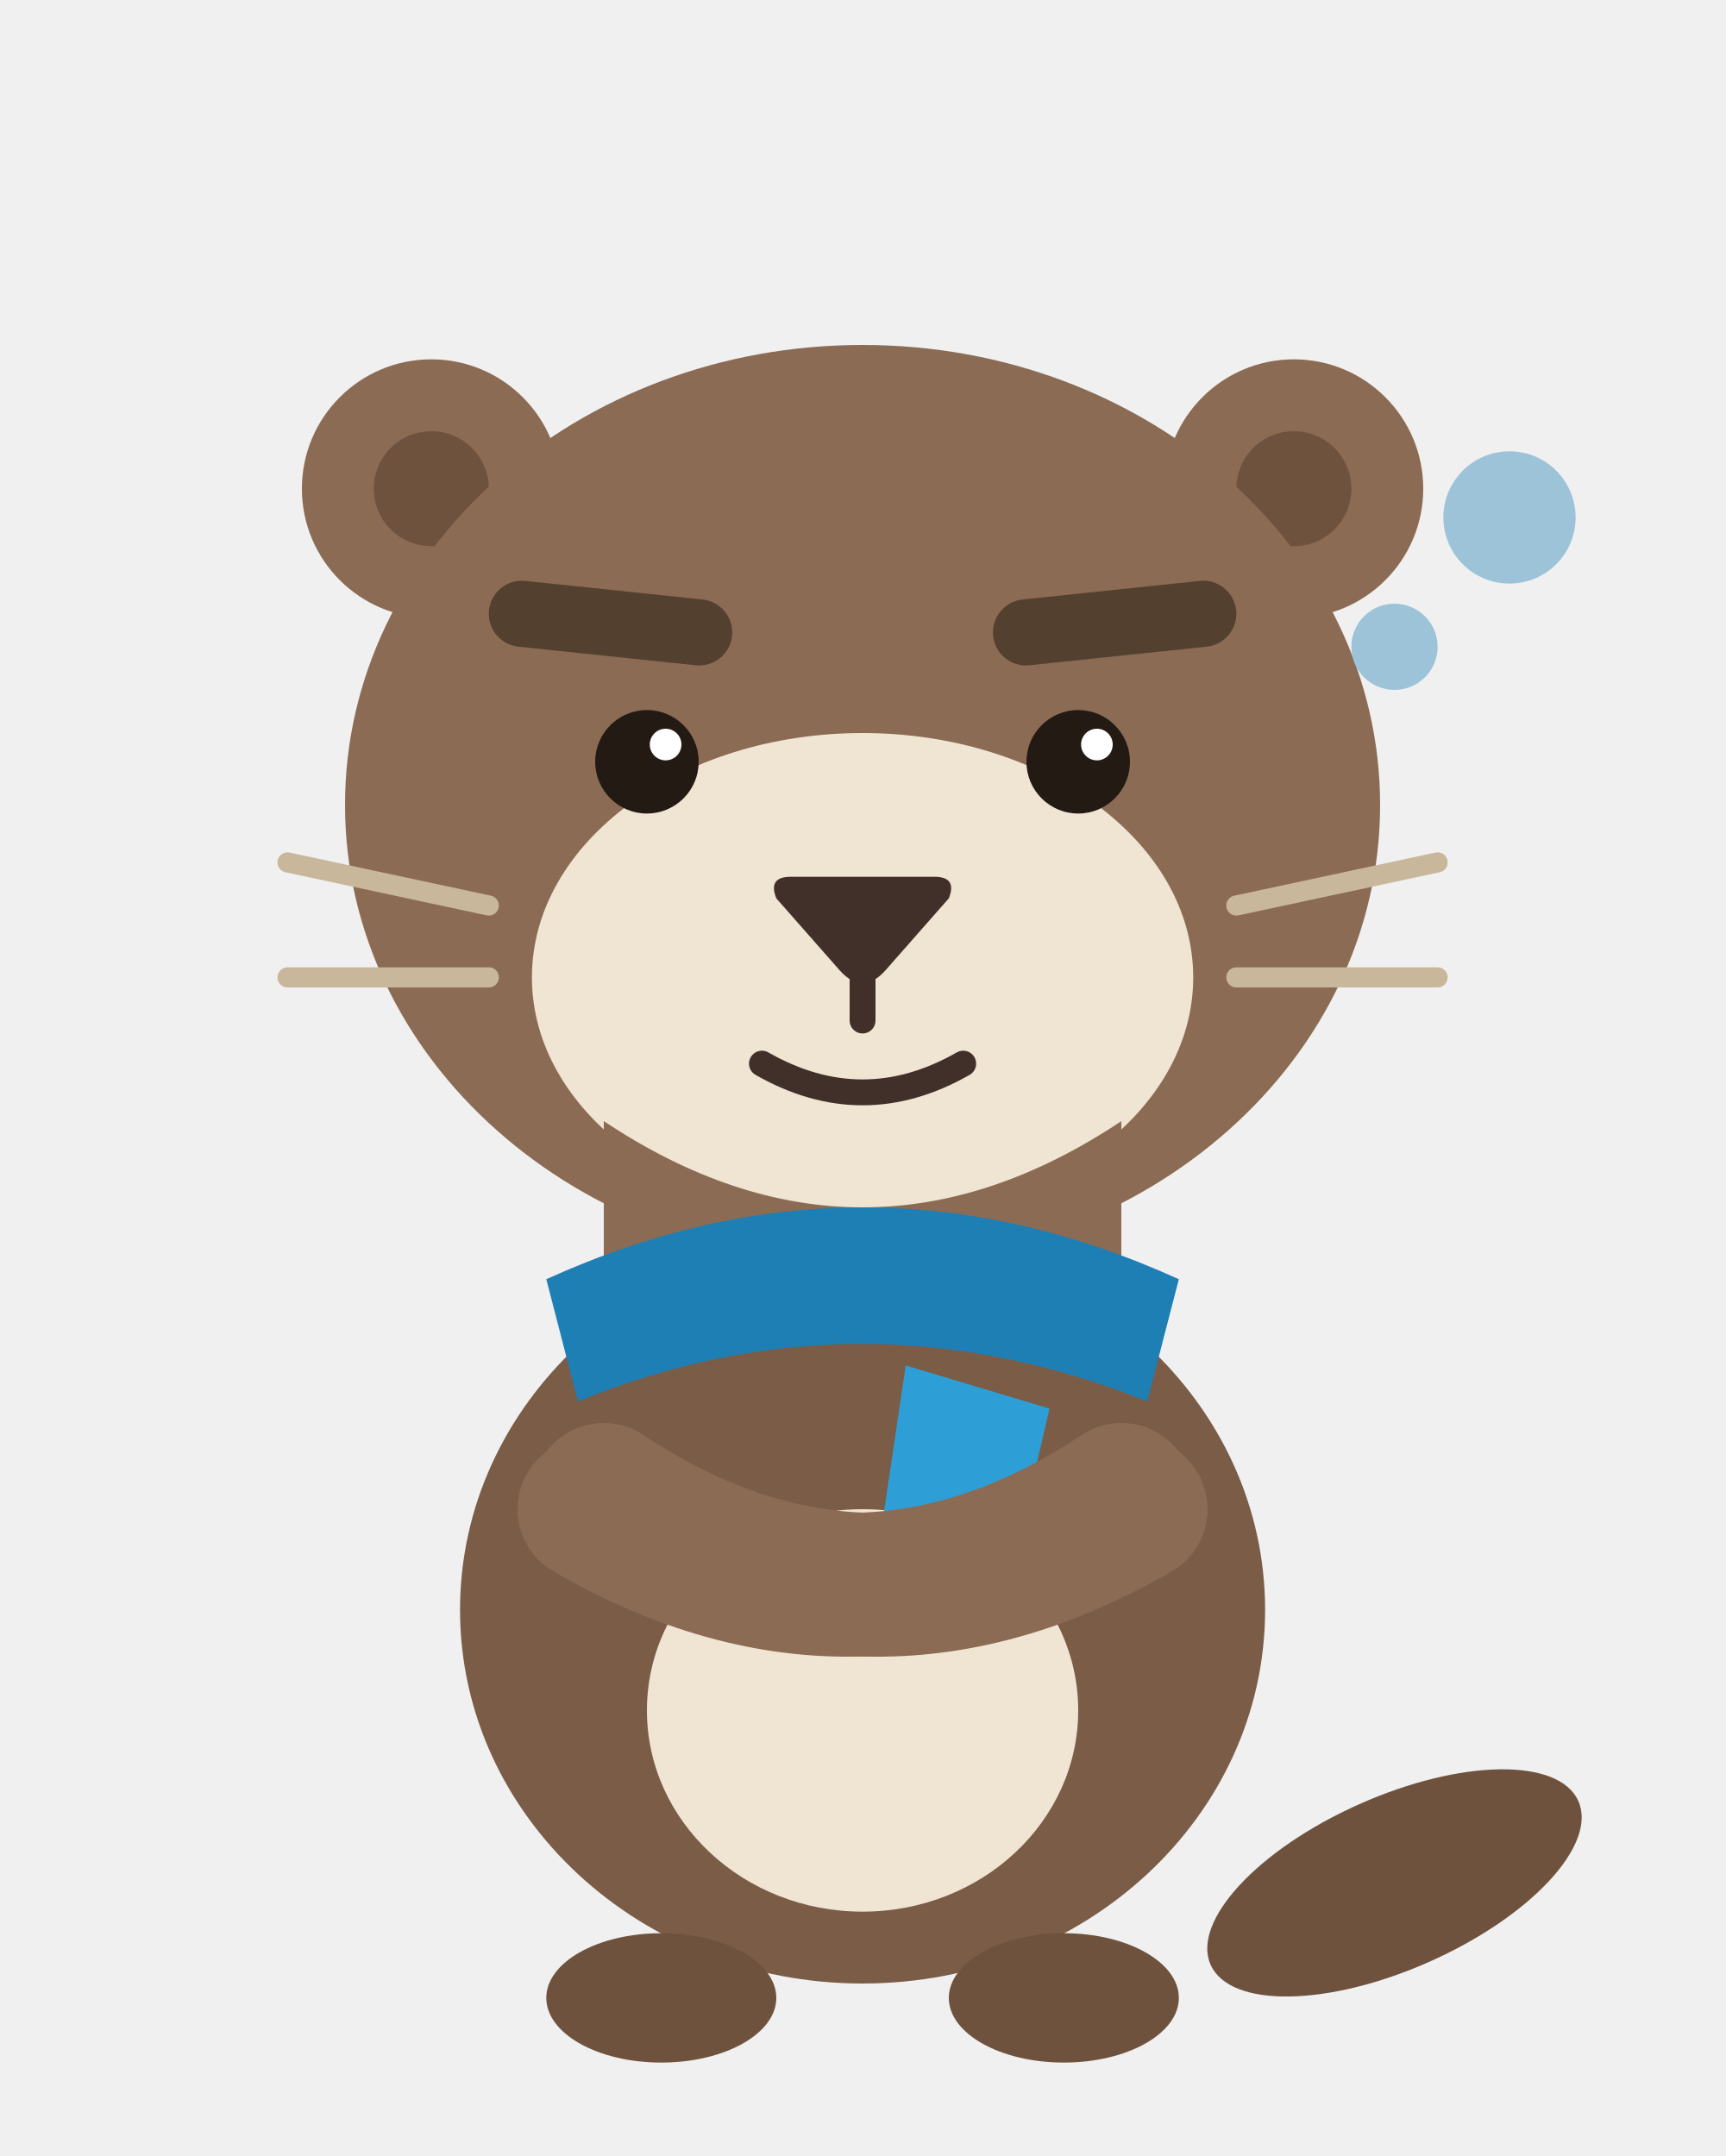
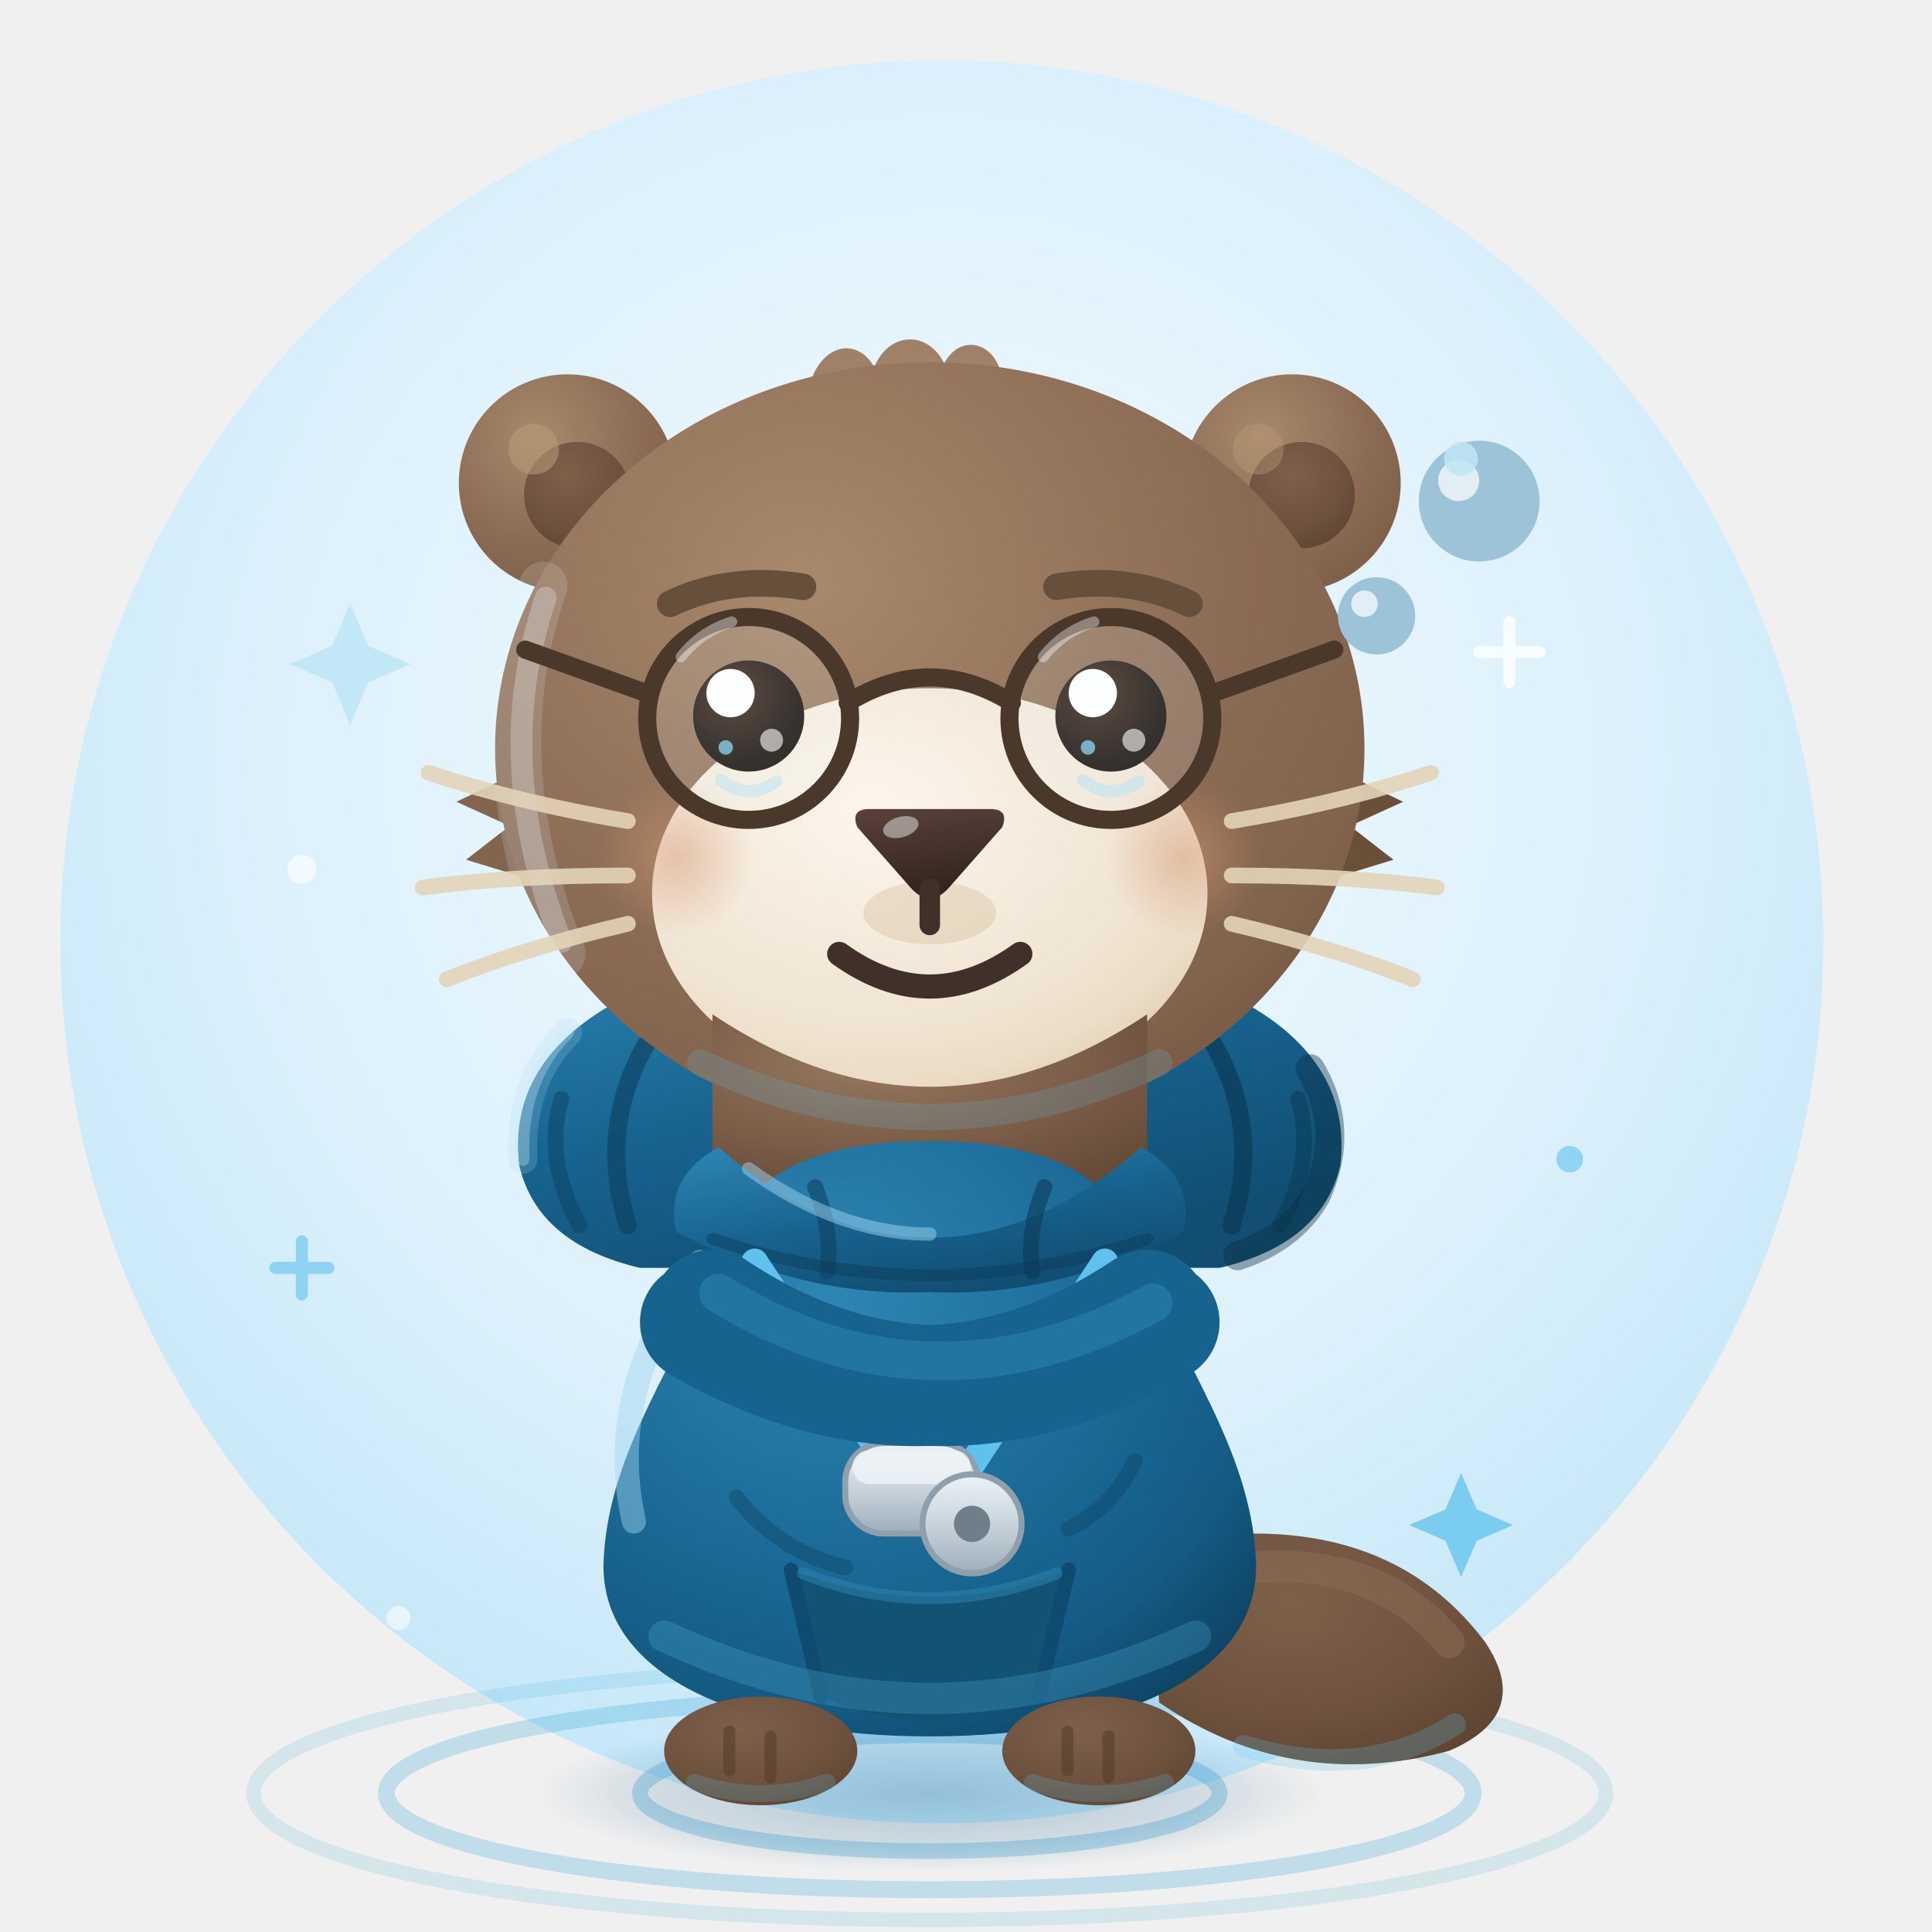
- <svg xmlns="http://www.w3.org/2000/svg" xmlns:xlink="http://www.w3.org/1999/xlink" viewBox="0 0 120 150" width="240" height="300">
+ <svg xmlns="http://www.w3.org/2000/svg" width="480" height="480" viewBox="-17 -6 160 160">
  <defs>
-     <g id="p-head">
-       <circle cx="30" cy="34" r="9" fill="#8B6B54" />
-       <circle cx="30" cy="34" r="4" fill="#6E523E" />
-       <circle cx="90" cy="34" r="9" fill="#8B6B54" />
-       <circle cx="90" cy="34" r="4" fill="#6E523E" />
-       <ellipse cx="60" cy="56" rx="36" ry="32" fill="#8B6B54" />
-       <ellipse cx="60" cy="68" rx="23" ry="17" fill="#F0E4D2" />
-       <path d="M55 61 h10 q1.6 0 1 1.5 l-4.4 5 q-1.6 1.8 -3.2 0 l-4.4 -5 q-0.6 -1.5 1 -1.5 Z" fill="#41302A" />
-       <g stroke="#C9B79C" stroke-width="1.4" stroke-linecap="round">
-         <line x1="34" y1="63" x2="20" y2="60" />
-         <line x1="34" y1="68" x2="20" y2="68" />
-         <line x1="86" y1="63" x2="100" y2="60" />
-         <line x1="86" y1="68" x2="100" y2="68" />
-       </g>
+     <radialGradient id="bg" cx="0.5" cy="0.4" r="0.62">
+       <stop offset="0" stop-color="#F2FAFF" />
+       <stop offset="0.62" stop-color="#DDF1FC" />
+       <stop offset="1" stop-color="#C4E7F8" />
+     </radialGradient>
+     <radialGradient id="furHead" cx="0.36" cy="0.28" r="0.95">
+       <stop offset="0" stop-color="#A8896B" />
+       <stop offset="0.52" stop-color="#8B6B54" />
+       <stop offset="1" stop-color="#755841" />
+     </radialGradient>
+     <radialGradient id="furBody" cx="0.36" cy="0.28" r="0.95">
+       <stop offset="0" stop-color="#97785F" />
+       <stop offset="0.55" stop-color="#7A5C47" />
+       <stop offset="1" stop-color="#5F4732" />
+     </radialGradient>
+     <radialGradient id="furInner" cx="0.4" cy="0.3" r="0.9">
+       <stop offset="0" stop-color="#7E604A" />
+       <stop offset="0.55" stop-color="#6E523E" />
+       <stop offset="1" stop-color="#56402D" />
+     </radialGradient>
+     <radialGradient id="cream" cx="0.4" cy="0.3" r="0.95">
+       <stop offset="0" stop-color="#FCF6EC" />
+       <stop offset="0.55" stop-color="#F0E4D2" />
+       <stop offset="1" stop-color="#DFCCAC" />
+     </radialGradient>
+     <radialGradient id="shadeFur" cx="0.36" cy="0.3" r="0.95">
+       <stop offset="0" stop-color="#3E2B1C" stop-opacity="0" />
+       <stop offset="0.72" stop-color="#3E2B1C" stop-opacity="0" />
+       <stop offset="1" stop-color="#3E2B1C" stop-opacity="0.3" />
+     </radialGradient>
+     <radialGradient id="shadeCream" cx="0.38" cy="0.3" r="0.95">
+       <stop offset="0" stop-color="#B08F63" stop-opacity="0" />
+       <stop offset="0.7" stop-color="#B08F63" stop-opacity="0" />
+       <stop offset="1" stop-color="#B08F63" stop-opacity="0.32" />
+     </radialGradient>
+     <radialGradient id="shadeBlue" cx="0.36" cy="0.28" r="0.95">
+       <stop offset="0" stop-color="#04263C" stop-opacity="0" />
+       <stop offset="0.7" stop-color="#04263C" stop-opacity="0" />
+       <stop offset="1" stop-color="#04263C" stop-opacity="0.48" />
+     </radialGradient>
+     <radialGradient id="hoodieBody" cx="0.35" cy="0.26" r="1">
+       <stop offset="0" stop-color="#2E86B4" />
+       <stop offset="0.55" stop-color="#17638F" />
+       <stop offset="1" stop-color="#0E4767" />
+     </radialGradient>
+     <linearGradient id="hoodOuter" x1="0" y1="0" x2="0.55" y2="1">
+       <stop offset="0" stop-color="#2E86B4" />
+       <stop offset="0.55" stop-color="#17638F" />
+       <stop offset="1" stop-color="#114E72" />
+     </linearGradient>
+     <linearGradient id="hoodInner" x1="0" y1="0" x2="0.3" y2="1">
+       <stop offset="0" stop-color="#0E4A6C" />
+       <stop offset="0.6" stop-color="#0A3A56" />
+       <stop offset="1" stop-color="#072C42" />
+     </linearGradient>
+     <linearGradient id="metal" x1="0" y1="0" x2="0" y2="1">
+       <stop offset="0" stop-color="#EEF4F8" />
+       <stop offset="0.55" stop-color="#C4D0D9" />
+       <stop offset="1" stop-color="#9DAEBA" />
+     </linearGradient>
+     <radialGradient id="eyeG" cx="0.36" cy="0.3" r="0.9">
+       <stop offset="0" stop-color="#4A3524" />
+       <stop offset="0.55" stop-color="#241A14" />
+       <stop offset="1" stop-color="#0F0A06" />
+     </radialGradient>
+     <radialGradient id="blush" cx="0.5" cy="0.5" r="0.5">
+       <stop offset="0" stop-color="#D69B77" stop-opacity="0.5" />
+       <stop offset="1" stop-color="#D69B77" stop-opacity="0" />
+     </radialGradient>
+     <radialGradient id="groundSh" cx="0.5" cy="0.5" r="0.5">
+       <stop offset="0" stop-color="#17638F" stop-opacity="0.3" />
+       <stop offset="0.7" stop-color="#17638F" stop-opacity="0.14" />
+       <stop offset="1" stop-color="#17638F" stop-opacity="0" />
+     </radialGradient>
+     <linearGradient id="noseG" x1="0" y1="0" x2="0.2" y2="1">
+       <stop offset="0" stop-color="#5A423A" />
+       <stop offset="1" stop-color="#31231D" />
+     </linearGradient>
+   </defs>
+   <circle cx="61" cy="72" r="73" fill="url(#bg)" />
+   <ellipse cx="60" cy="142.5" rx="24" ry="4.8" fill="none" stroke="#2E9FD6" stroke-width="1.3" opacity="0.3" />
+   <ellipse cx="60" cy="142.5" rx="45" ry="8" fill="none" stroke="#2E9FD6" stroke-width="1.4" opacity="0.24" />
+   <ellipse cx="60" cy="142.5" rx="56" ry="10.5" fill="none" stroke="#2E9FD6" stroke-width="1.2" opacity="0.14" />
+   <ellipse cx="60" cy="142.5" rx="33" ry="6.5" fill="url(#groundSh)" />
+   <path d="M78 122 Q97 118 106 130 Q110 136 103 139 Q90 142.5 79 135 Z" fill="url(#furInner)" />
+   <path d="M82 124.5 Q96 121.5 103 130" fill="none" stroke="#8B6B54" stroke-width="2.6" stroke-linecap="round" opacity="0.55" />
+   <path d="M86 138.6 Q96 141.6 103.5 136.8" fill="none" stroke="#5FC2EE" stroke-width="1.8" stroke-linecap="round" opacity="0.22" />
+   <path d="M34 77 Q25 82 26 90.5 Q27.5 97 36 99 L84 99 Q92.5 97 94 90.5 Q95 82 86 77 Q73 70.5 60 70.5 Q47 70.5 34 77 Z" fill="url(#hoodOuter)" />
+   <path d="M36.5 80.5 Q32.5 87.5 35 95.5" fill="none" stroke="#0C4260" stroke-width="1.5" stroke-linecap="round" opacity="0.65" />
+   <path d="M29.5 85 Q28 90 31 95.5" fill="none" stroke="#0C4260" stroke-width="1.3" stroke-linecap="round" opacity="0.5" />
+   <path d="M83.5 80.5 Q87.5 87.5 85 95.5" fill="none" stroke="#0A3A56" stroke-width="1.5" stroke-linecap="round" opacity="0.7" />
+   <path d="M90.5 85 Q92 90 89 95.5" fill="none" stroke="#0A3A56" stroke-width="1.3" stroke-linecap="round" opacity="0.55" />
+   <path d="M91.5 82.5 Q94.5 87.5 92 93 Q90 96.5 85.5 98" fill="none" stroke="#072C42" stroke-width="2.4" stroke-linecap="round" opacity="0.4" />
+   <path d="M30 79.5 Q26 83.5 26.3 90" fill="none" stroke="#A9DBF3" stroke-width="2.4" stroke-linecap="round" opacity="0.2" />
+   <path d="M30 79.5 Q26 83.5 26.3 90" fill="none" stroke="#CDE9F8" stroke-width="1.1" stroke-linecap="round" opacity="0.32" />
+   <g>
+     <path d="M50 26 C51 22.4 54 21.9 55.4 24.4 C56.6 21.5 59.8 21.3 61.2 24.1 C62.4 21.7 65.4 22.1 66 25.3 C60.8 24 55.4 24 50 26 Z" fill="#9B7C60" opacity="0.95" />
+     <path d="M25.8 58 l-5 2.4 4.4 2 -3.6 2.8 4.9 1.5 Z" fill="#83654E" />
+     <path d="M94.2 58 l5 2.4 -4.4 2 3.6 2.8 -4.9 1.5 Z" fill="#6B5039" />
+     <circle cx="30" cy="34" r="9" fill="url(#furHead)" />
+     <circle cx="30.8" cy="35" r="4.4" fill="url(#furInner)" />
+     <circle cx="27.2" cy="31.2" r="2.1" fill="#B99A78" opacity="0.55" />
+     <circle cx="90" cy="34" r="9" fill="url(#furHead)" />
+     <circle cx="90.8" cy="35" r="4.4" fill="url(#furInner)" />
+     <circle cx="87.2" cy="31.2" r="2.1" fill="#B99A78" opacity="0.4" />
+     <ellipse cx="60" cy="56" rx="36" ry="32" fill="url(#furHead)" />
+     <ellipse cx="60" cy="56" rx="36" ry="32" fill="url(#shadeFur)" />
+     <path d="M29.5 73 Q23 57 28 42.5" fill="none" stroke="#EAF6FD" stroke-width="4" stroke-linecap="round" opacity="0.16" />
+     <path d="M29.5 72 Q23.6 57 28.2 43.5" fill="none" stroke="#EAF6FD" stroke-width="1.8" stroke-linecap="round" opacity="0.28" />
+     <ellipse cx="60" cy="68" rx="23" ry="17" fill="url(#cream)" />
+     <ellipse cx="60" cy="68" rx="23" ry="17" fill="url(#shadeCream)" />
+     <circle cx="39" cy="65" r="6.5" fill="url(#blush)" />
+     <circle cx="81" cy="65" r="6.5" fill="url(#blush)" />
+     <ellipse cx="60" cy="69.6" rx="5.5" ry="2.6" fill="#C9AE85" opacity="0.3" />
+     <path d="M55 61 h10 q1.6 0 1 1.5 l-4.4 5 q-1.6 1.8 -3.2 0 l-4.4 -5 q-0.6 -1.5 1 -1.5 Z" fill="url(#noseG)" />
+     <ellipse cx="57.6" cy="62.5" rx="1.5" ry="0.85" fill="#FFFFFF" opacity="0.45" transform="rotate(-16 57.6 62.5)" />
+     <path d="M60 67.6 v3" stroke="#41302A" stroke-width="1.7" fill="none" stroke-linecap="round" />
+     <path d="M52.5 73 q7.5 5.4 15 0" stroke="#41302A" stroke-width="2" fill="none" stroke-linecap="round" />
+     <circle cx="45" cy="53.3" r="4.6" fill="url(#eyeG)" />
+     <circle cx="43.5" cy="51.4" r="2" fill="#FFFFFF" />
+     <circle cx="46.9" cy="55.3" r="0.95" fill="#FFFFFF" opacity="0.6" />
+     <circle cx="43.1" cy="55.9" r="0.6" fill="#7CC5E8" opacity="0.8" />
+     <circle cx="75" cy="53.3" r="4.6" fill="url(#eyeG)" />
+     <circle cx="73.5" cy="51.4" r="2" fill="#FFFFFF" />
+     <circle cx="76.9" cy="55.3" r="0.95" fill="#FFFFFF" opacity="0.6" />
+     <circle cx="73.1" cy="55.9" r="0.6" fill="#7CC5E8" opacity="0.8" />
+     <path d="M42.7 58.6 q2.3 1.8 4.6 0.1" fill="none" stroke="#AEDFF6" stroke-width="1" stroke-linecap="round" opacity="0.5" />
+     <path d="M72.7 58.6 q2.3 1.8 4.6 0.1" fill="none" stroke="#AEDFF6" stroke-width="1" stroke-linecap="round" opacity="0.5" />
+     <path d="M38.5 44 Q43.5 41.6 49.5 42.6" stroke="#66503B" stroke-width="2.2" fill="none" stroke-linecap="round" />
+     <path d="M81.5 44 Q76.5 41.6 70.5 42.6" stroke="#66503B" stroke-width="2.2" fill="none" stroke-linecap="round" />
+     <g fill="none" stroke="#4A382A" stroke-width="1.5" stroke-linecap="round">
+       <circle cx="45" cy="53.5" r="8.4" fill="#EAF7FF" fill-opacity="0.13" />
+       <circle cx="75" cy="53.5" r="8.4" fill="#EAF7FF" fill-opacity="0.13" />
+       <path d="M53.2 52.2 q6.8 -4.2 13.6 0" />
+       <path d="M36.8 51.5 L26.5 47.8" />
+       <path d="M83.2 51.5 L93.5 47.8" />
    </g>
-     <g id="p-body">
-       <ellipse cx="97" cy="131" rx="14" ry="6" fill="#6E523E" transform="rotate(-24 97 131)" />
-       <path d="M42 78 q18 12 36 0 v14 h-36 Z" fill="#8B6B54" />
-       <ellipse cx="60" cy="112" rx="28" ry="26" fill="#7A5C47" />
-       <ellipse cx="60" cy="119" rx="15" ry="14" fill="#F0E4D2" />
-       <ellipse cx="46" cy="139" rx="8" ry="4.5" fill="#6E523E" />
-       <ellipse cx="74" cy="139" rx="8" ry="4.5" fill="#6E523E" />
-       <path d="M38 89 q22 -10 44 0 l-2.2 8.5 q-20 -8 -39.6 0 Z" fill="#1E7FB4" />
-       <path d="M63 95 l10 3 -3 13 -9 -2.5 Z" fill="#2E9FD6" />
+     <path d="M39.4 48.4 a8.4 8.4 0 0 1 4.2 -2.9" fill="none" stroke="#FFFFFF" stroke-width="0.9" stroke-linecap="round" opacity="0.38" />
+     <path d="M69.4 48.4 a8.4 8.4 0 0 1 4.2 -2.9" fill="none" stroke="#FFFFFF" stroke-width="0.9" stroke-linecap="round" opacity="0.38" />
+     <g stroke="#E3D4B8" stroke-width="1.3" stroke-linecap="round" opacity="0.9" fill="none">
+       <path d="M35 62 q-9 -1.5 -16.5 -4" />
+       <path d="M35 66.5 q-9.5 0 -17 1" />
+       <path d="M35 70.5 q-8.5 2 -15 4.6" />
+       <path d="M85 62 q9 -1.5 16.5 -4" />
+       <path d="M85 66.5 q9.5 0 17 1" />
+       <path d="M85 70.5 q8.5 2 15 4.6" />
    </g>
-     <g id="p-brows">
-       <rect x="34" y="41" width="17" height="4.6" rx="2.3" fill="#54402F" transform="rotate(6 42 43)" />
-       <rect x="69" y="41" width="17" height="4.6" rx="2.3" fill="#54402F" transform="rotate(-6 78 43)" />
-     </g>
-     <g id="p-brows-worry">
-       <rect x="34" y="41" width="17" height="4.6" rx="2.3" fill="#54402F" transform="rotate(-9 42 43)" />
-       <rect x="69" y="41" width="17" height="4.6" rx="2.3" fill="#54402F" transform="rotate(9 78 43)" />
-     </g>
-     <g id="p-eyes-open">
-       <circle cx="45" cy="53" r="3.6" fill="#241A14" />
-       <circle cx="46.3" cy="51.8" r="1.1" fill="#fff" />
-       <circle cx="75" cy="53" r="3.6" fill="#241A14" />
-       <circle cx="76.3" cy="51.8" r="1.1" fill="#fff" />
-     </g>
-     <g id="p-eyes-happy" stroke="#241A14" stroke-width="2.4" fill="none" stroke-linecap="round">
-       <path d="M41 54 q4 -5 8 0" />
-       <path d="M71 54 q4 -5 8 0" />
-     </g>
-     <g id="p-eyes-closed" stroke="#241A14" stroke-width="2.2" fill="none" stroke-linecap="round">
-       <path d="M41 53 q4 3.5 8 0" />
-       <path d="M71 53 q4 3.5 8 0" />
-     </g>
-     <g id="p-mouth-neutral" stroke="#41302A" stroke-width="1.8" fill="none" stroke-linecap="round">
-       <path d="M60 68 v3" />
-       <path d="M53 74 q7 4 14 0" />
-     </g>
-     <g id="p-mouth-smile" stroke="#41302A" stroke-width="1.8" fill="none" stroke-linecap="round">
-       <path d="M60 68 v3" />
-       <path d="M51 73 q9 6.5 18 0" />
-     </g>
-     <g id="p-mouth-open">
-       <path d="M60 68 v2" stroke="#41302A" stroke-width="1.8" stroke-linecap="round" />
-       <ellipse cx="60" cy="76.5" rx="5.5" ry="4.2" fill="#41302A" />
-     </g>
-     <g id="p-mouth-worry" stroke="#41302A" stroke-width="1.8" fill="none" stroke-linecap="round">
-       <path d="M60 68 v3" />
-       <path d="M55 75 q5 -3.5 10 0" />
-     </g>
-     <g id="p-arms-down" stroke="#8B6B54" stroke-width="10" stroke-linecap="round" fill="none">
-       <path d="M40 102 q-4 8 -3 15" />
-       <path d="M80 102 q4 8 3 15" />
-     </g>
-     <g id="p-arms-up">
-       <g stroke="#8B6B54" stroke-width="10" stroke-linecap="round" fill="none">
-         <path d="M40 101 q-11 -7 -14 -18" />
-         <path d="M80 101 q11 -7 14 -18" />
-       </g>
-       <circle cx="25" cy="81" r="5.6" fill="#8B6B54" />
-       <circle cx="95" cy="81" r="5.6" fill="#8B6B54" />
-     </g>
-     <g id="p-arm-point">
-       <g stroke="#8B6B54" stroke-width="10" stroke-linecap="round" fill="none">
-         <path d="M40 102 q-4 8 -3 15" />
-         <path d="M78 102 q14 -5 22 -13" />
-       </g>
-       <circle cx="102" cy="87" r="5.6" fill="#8B6B54" />
-     </g>
-     <g id="p-arm-cheer">
-       <g stroke="#8B6B54" stroke-width="10" stroke-linecap="round" fill="none">
-         <path d="M40 102 q-4 8 -3 15" />
-         <path d="M78 103 q10 -1 15 -7" />
-       </g>
-       <circle cx="95" cy="94" r="6" fill="#8B6B54" />
-     </g>
-     <g id="p-arms-crossed">
-       <g stroke="#8B6B54" stroke-width="10" stroke-linecap="round" fill="none">
-         <path d="M41 105 q19 11 37 -1" />
-         <path d="M79 105 q-19 11 -37 -1" />
-       </g>
-     </g>
-     <g id="p-paws-together">
-       <g stroke="#8B6B54" stroke-width="10" stroke-linecap="round" fill="none">
-         <path d="M41 103 q6 6 13 7" />
-         <path d="M79 103 q-6 6 -13 7" />
-       </g>
-       <circle cx="55" cy="111" r="5.6" fill="#8B6B54" />
-       <circle cx="65" cy="111" r="5.6" fill="#8B6B54" />
-     </g>
-     <g id="p-zzz" fill="#5B87A3" font-weight="700">
-       <text x="94" y="40" font-size="10">z</text>
-       <text x="101" y="31" font-size="13">z</text>
-       <text x="110" y="21" font-size="16">z</text>
-     </g>
-     <g id="p-bubbles" fill="#9DC3D9">
-       <circle cx="97" cy="45" r="3" />
-       <circle cx="105" cy="36" r="4.6" />
-     </g>
-     <g id="p-sparkles" fill="#2E9FD6">
-       <path d="M18 66 l1.8 4.6 4.6 1.8 -4.6 1.8 -1.8 4.6 -1.8 -4.6 -4.6 -1.8 4.6 -1.8 Z" />
-       <path d="M100 60 l1.5 3.8 3.8 1.5 -3.8 1.5 -1.5 3.8 -1.5 -3.8 -3.8 -1.5 3.8 -1.5 Z" />
-     </g>
-     <g id="p-clap-arcs" stroke="#2E9FD6" stroke-width="2" fill="none" stroke-linecap="round">
-       <path d="M45 100 q-4 5 -3 10" />
-       <path d="M75 100 q4 5 3 10" />
-     </g>
-   </defs>
-   <use xlink:href="#p-head" href="#p-head" />
-   <use xlink:href="#p-body" href="#p-body" />
-   <use xlink:href="#p-arms-crossed" href="#p-arms-crossed" />
-   <use xlink:href="#p-brows" href="#p-brows" />
-   <use xlink:href="#p-eyes-open" href="#p-eyes-open" />
-   <use xlink:href="#p-mouth-neutral" href="#p-mouth-neutral" />
-   <use xlink:href="#p-bubbles" href="#p-bubbles" />
+   </g>
+   <path d="M42 78 q18 12 36 0 v14 h-36 Z" fill="url(#furBody)" />
+   <path d="M41 82 Q60 91 79 82" fill="none" stroke="#5FC2EE" stroke-width="2.2" stroke-linecap="round" opacity="0.18" />
+   <path d="M60 88.5 C51 88.5 45 91 43.5 96.5 C39 107 33.5 114 33 123 C32.4 132.6 44 137.8 60 137.8 C76 137.8 87.6 132.6 87 123 C86.5 114 81 107 76.5 96.5 C75 91 69 88.5 60 88.5 Z" fill="url(#hoodieBody)" />
+   <path d="M60 88.5 C51 88.5 45 91 43.5 96.5 C39 107 33.5 114 33 123 C32.4 132.6 44 137.8 60 137.8 C76 137.8 87.6 132.6 87 123 C86.5 114 81 107 76.5 96.5 C75 91 69 88.5 60 88.5 Z" fill="url(#shadeBlue)" />
+   <path d="M35.5 120 Q33 109 41 98.5" fill="none" stroke="#9ED4F0" stroke-width="2" stroke-linecap="round" opacity="0.45" />
+   <path d="M42.5 89 Q51 96.5 60 96.5 Q69 96.5 77.5 89 Q82 91.5 81 96 Q70.5 101.5 60 101 Q49.5 101.5 39 96 Q38 91.5 42.5 89 Z" fill="url(#hoodOuter)" />
+   <path d="M50.5 92.3 Q52 96 51.5 99.3" fill="none" stroke="#0C4260" stroke-width="1.3" stroke-linecap="round" opacity="0.6" />
+   <path d="M69.5 92.3 Q68 96 68.5 99.3" fill="none" stroke="#0A3A56" stroke-width="1.3" stroke-linecap="round" opacity="0.6" />
+   <path d="M45 90.8 Q52.5 96.2 60 96.2" fill="none" stroke="#9ED4F0" stroke-width="1.1" stroke-linecap="round" opacity="0.5" />
+   <path d="M42 96.6 Q60 102.6 78 96.6" fill="none" stroke="#0A3A56" stroke-width="1" stroke-linecap="round" opacity="0.45" />
+   <path d="M48.5 124 Q60 128.5 71.5 124 L69 134.5 Q60 138.5 51 134.5 Z" fill="#125273" />
+   <path d="M48.5 124 L51 134.5" stroke="#0F4B70" stroke-width="1.2" fill="none" stroke-linecap="round" />
+   <path d="M71.5 124 L69 134.5" stroke="#0F4B70" stroke-width="1.2" fill="none" stroke-linecap="round" />
+   <path d="M49.5 124.3 Q60 128.4 70.5 124.3" stroke="#2E86B4" stroke-width="1" fill="none" stroke-linecap="round" opacity="0.5" />
+   <path d="M44 118 q3.5 4.5 9 5.8" stroke="#0E4767" stroke-width="1.3" fill="none" stroke-linecap="round" opacity="0.45" />
+   <path d="M77 115 q-2 4 -5.5 5.6" stroke="#0E4767" stroke-width="1.3" fill="none" stroke-linecap="round" opacity="0.45" />
+   <path d="M45.5 98.5 L57 116" stroke="#5FC2EE" stroke-width="2.2" fill="none" stroke-linecap="round" />
+   <path d="M74.5 98.5 L63 116" stroke="#5FC2EE" stroke-width="2.2" fill="none" stroke-linecap="round" />
+   <rect x="53" y="113.5" width="11" height="7.5" rx="3.2" fill="url(#metal)" stroke="#8FA0AC" stroke-width="0.5" />
+   <rect x="53.6" y="114.1" width="9.8" height="2.8" rx="1.4" fill="#EDF3F7" opacity="0.85" />
+   <circle cx="63.5" cy="120.2" r="4.1" fill="url(#metal)" stroke="#8FA0AC" stroke-width="0.5" />
+   <circle cx="63.5" cy="120.2" r="1.5" fill="#6E7E8A" />
+   <path d="M38 129.5 Q60 139.8 82 129.5" fill="none" stroke="#5FC2EE" stroke-width="2.6" stroke-linecap="round" opacity="0.22" />
+   <ellipse cx="46" cy="139" rx="8" ry="4.5" fill="url(#furInner)" />
+   <ellipse cx="74" cy="139" rx="8" ry="4.5" fill="url(#furInner)" />
+   <g stroke="#4F3826" stroke-width="1" stroke-linecap="round" opacity="0.5">
+     <path d="M43.4 137.4 v3.2" />
+     <path d="M46.8 137.8 v3.4" />
+     <path d="M71.4 137.4 v3.2" />
+     <path d="M74.8 137.8 v3.4" />
+   </g>
+   <path d="M40.5 141.6 Q46 143.5 51.5 141.6" fill="none" stroke="#5FC2EE" stroke-width="1.4" stroke-linecap="round" opacity="0.2" />
+   <path d="M68.5 141.6 Q74 143.5 79.5 141.6" fill="none" stroke="#5FC2EE" stroke-width="1.4" stroke-linecap="round" opacity="0.2" />
+   <path d="M41 103.5 q19 11 37 -1" stroke="#17638F" stroke-width="10" stroke-linecap="round" fill="none" />
+   <path d="M41.5 101.9 q18.5 10 36 -0.8" stroke="#2E86B4" stroke-width="3.2" stroke-linecap="round" fill="none" opacity="0.5" />
+   <path d="M79 103.5 q-19 11 -37 -1" stroke="#17638F" stroke-width="10" stroke-linecap="round" fill="none" />
+   <path d="M78.5 101.9 q-18.5 10 -36 -0.8" stroke="#2E86B4" stroke-width="3.2" stroke-linecap="round" fill="none" opacity="0.5" />
+   <circle cx="97" cy="45" r="3.2" fill="#9DC3D9" />
+   <circle cx="96" cy="44" r="1.1" fill="#FFFFFF" opacity="0.7" />
+   <circle cx="105.5" cy="35.5" r="5" fill="#9DC3D9" />
+   <circle cx="103.8" cy="33.8" r="1.7" fill="#FFFFFF" opacity="0.7" />
+   <g stroke="#FFFFFF" stroke-width="1" stroke-linecap="round" opacity="0.75">
+     <path d="M108 45.5 v5" />
+     <path d="M105.5 48 h5" />
+   </g>
+   <g stroke="#5FC2EE" stroke-width="1" stroke-linecap="round" opacity="0.6">
+     <path d="M8 96.8 v4.4" />
+     <path d="M5.8 99 h4.4" />
+   </g>
+   <path d="M12 44 l1.5 3.5 3.5 1.5 -3.5 1.5 -1.5 3.5 -1.5 -3.5 -3.5 -1.5 3.5 -1.5 Z" fill="#BFE5F6" opacity="0.9" />
+   <path d="M104 116 l1.3 3 3 1.3 -3 1.3 -1.3 3 -1.3 -3 -3 -1.3 3 -1.3 Z" fill="#5FC2EE" opacity="0.75" />
+   <circle cx="104" cy="32" r="1.4" fill="#BFE5F6" opacity="0.85" />
+   <circle cx="8" cy="66" r="1.2" fill="#FFFFFF" opacity="0.65" />
+   <circle cx="113" cy="90" r="1.1" fill="#5FC2EE" opacity="0.6" />
+   <circle cx="16" cy="128" r="1" fill="#FFFFFF" opacity="0.55" />
</svg>
